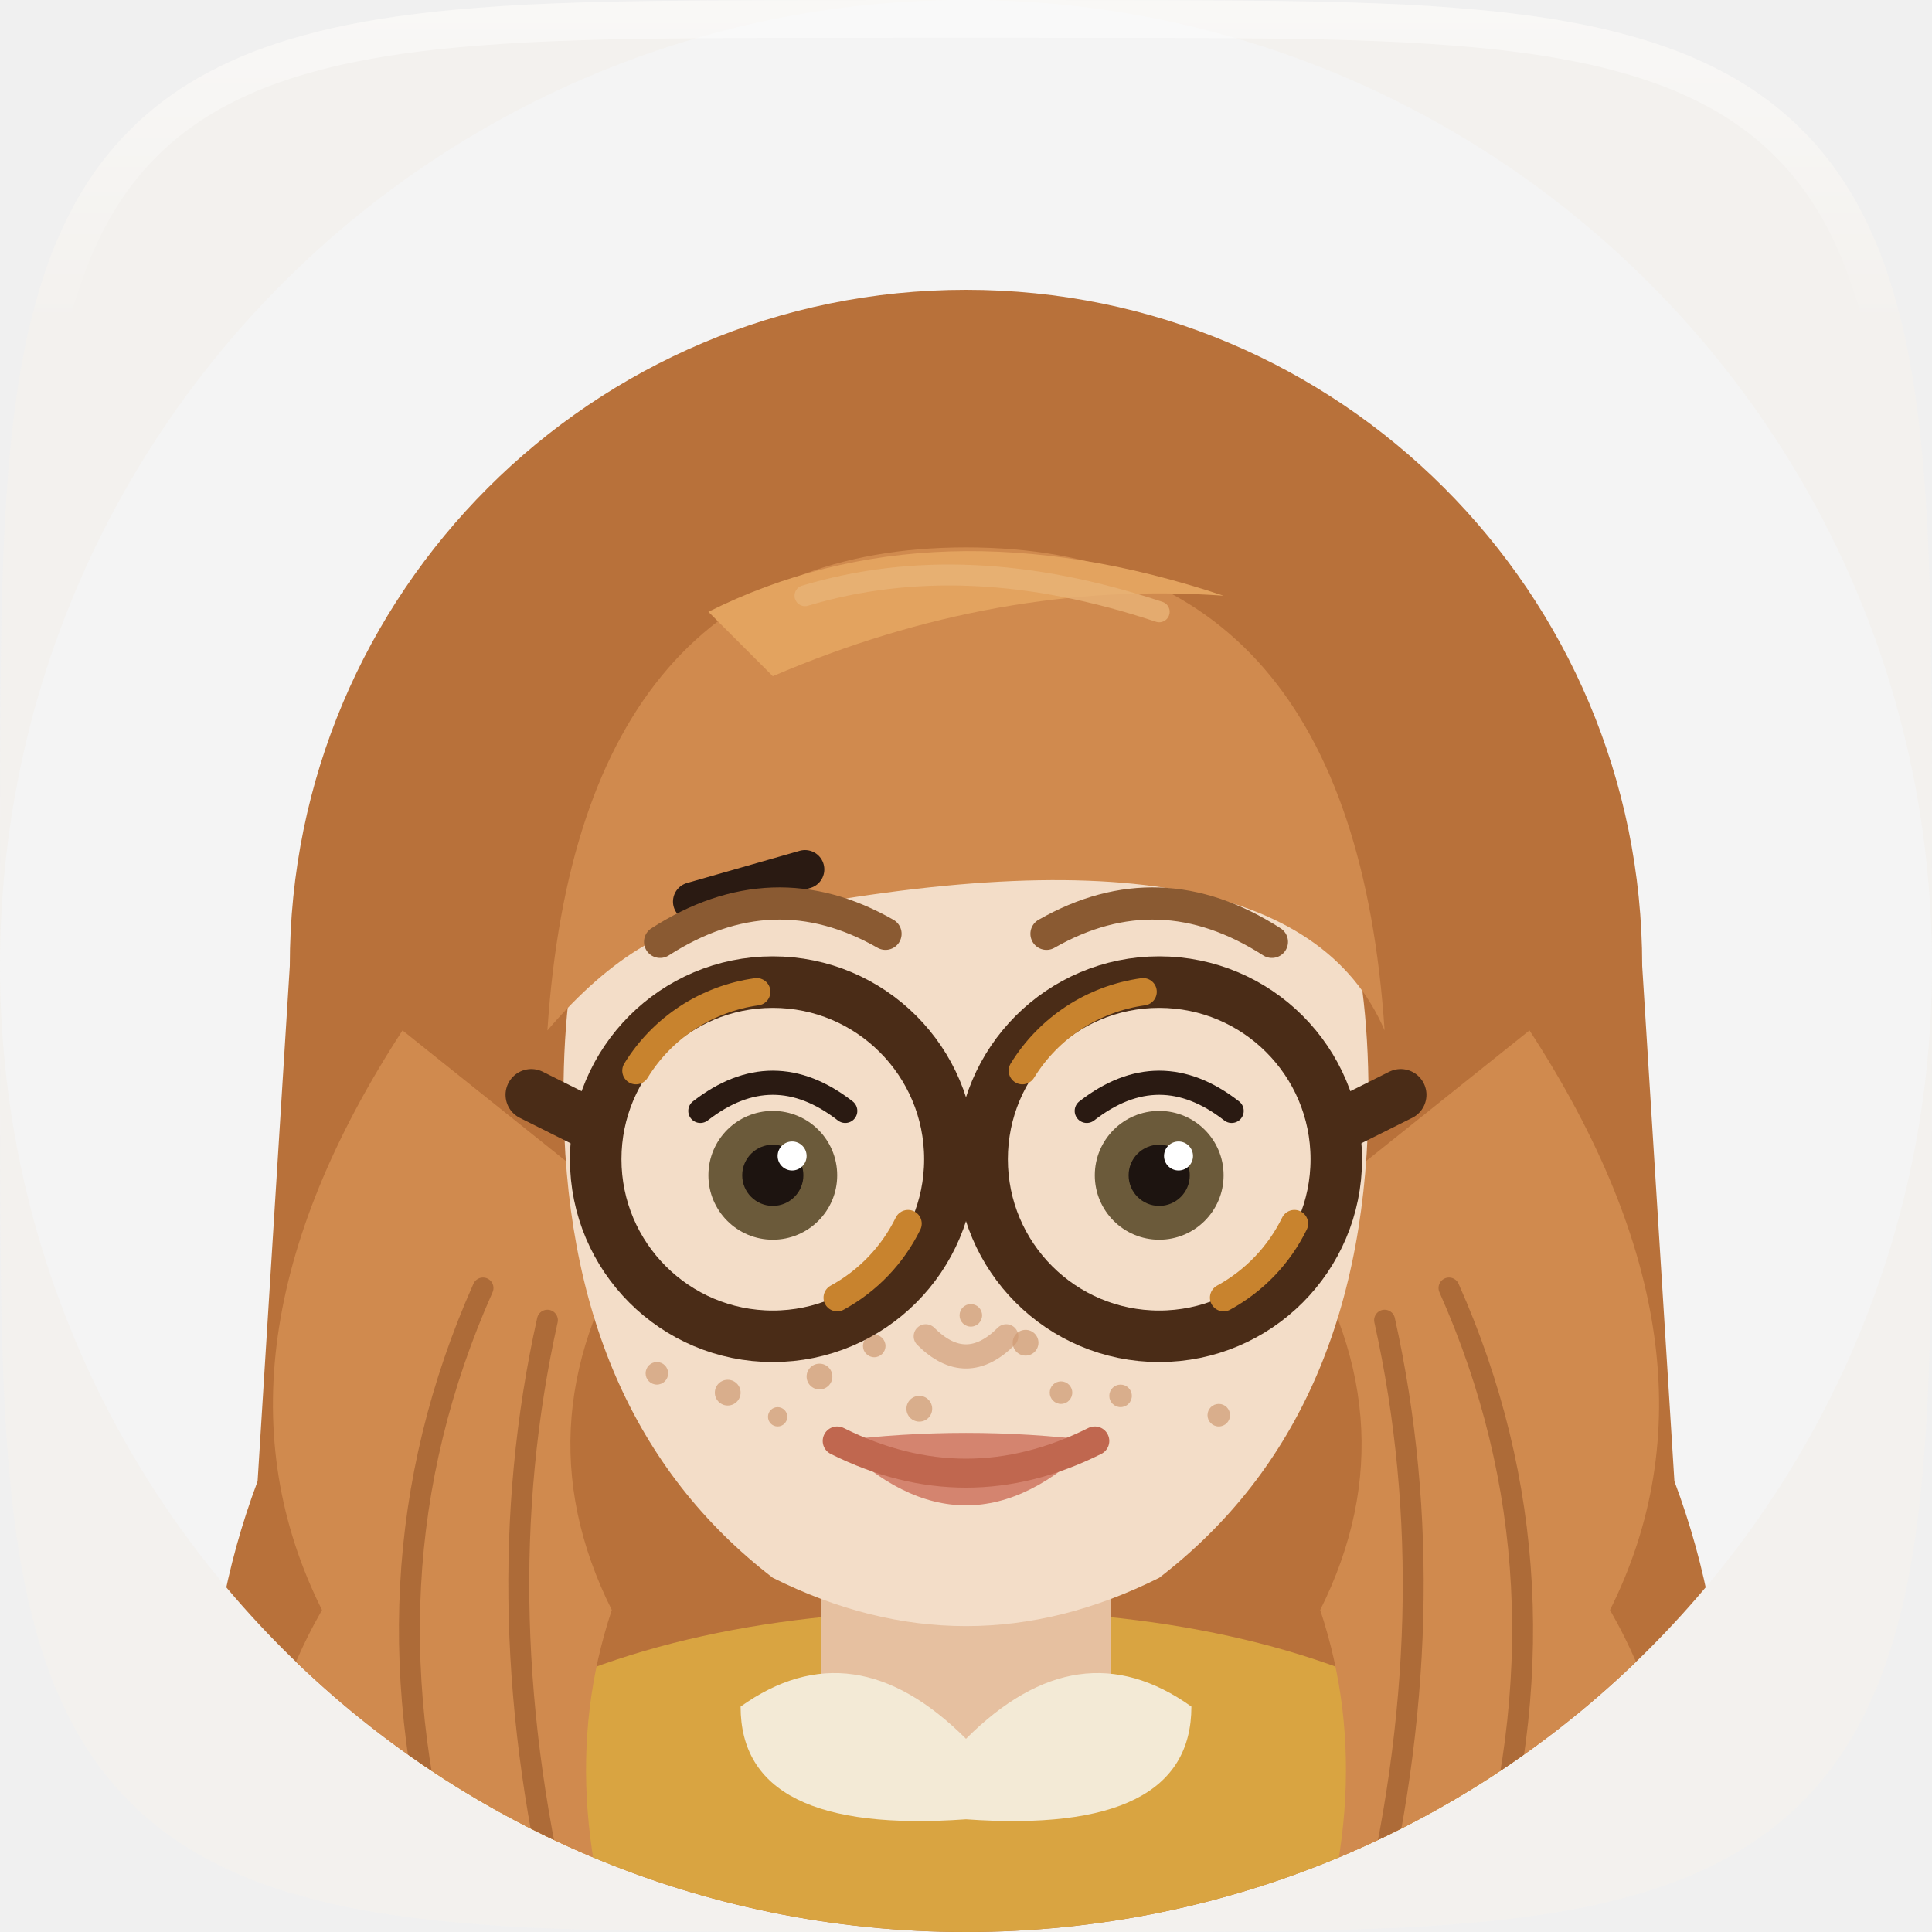
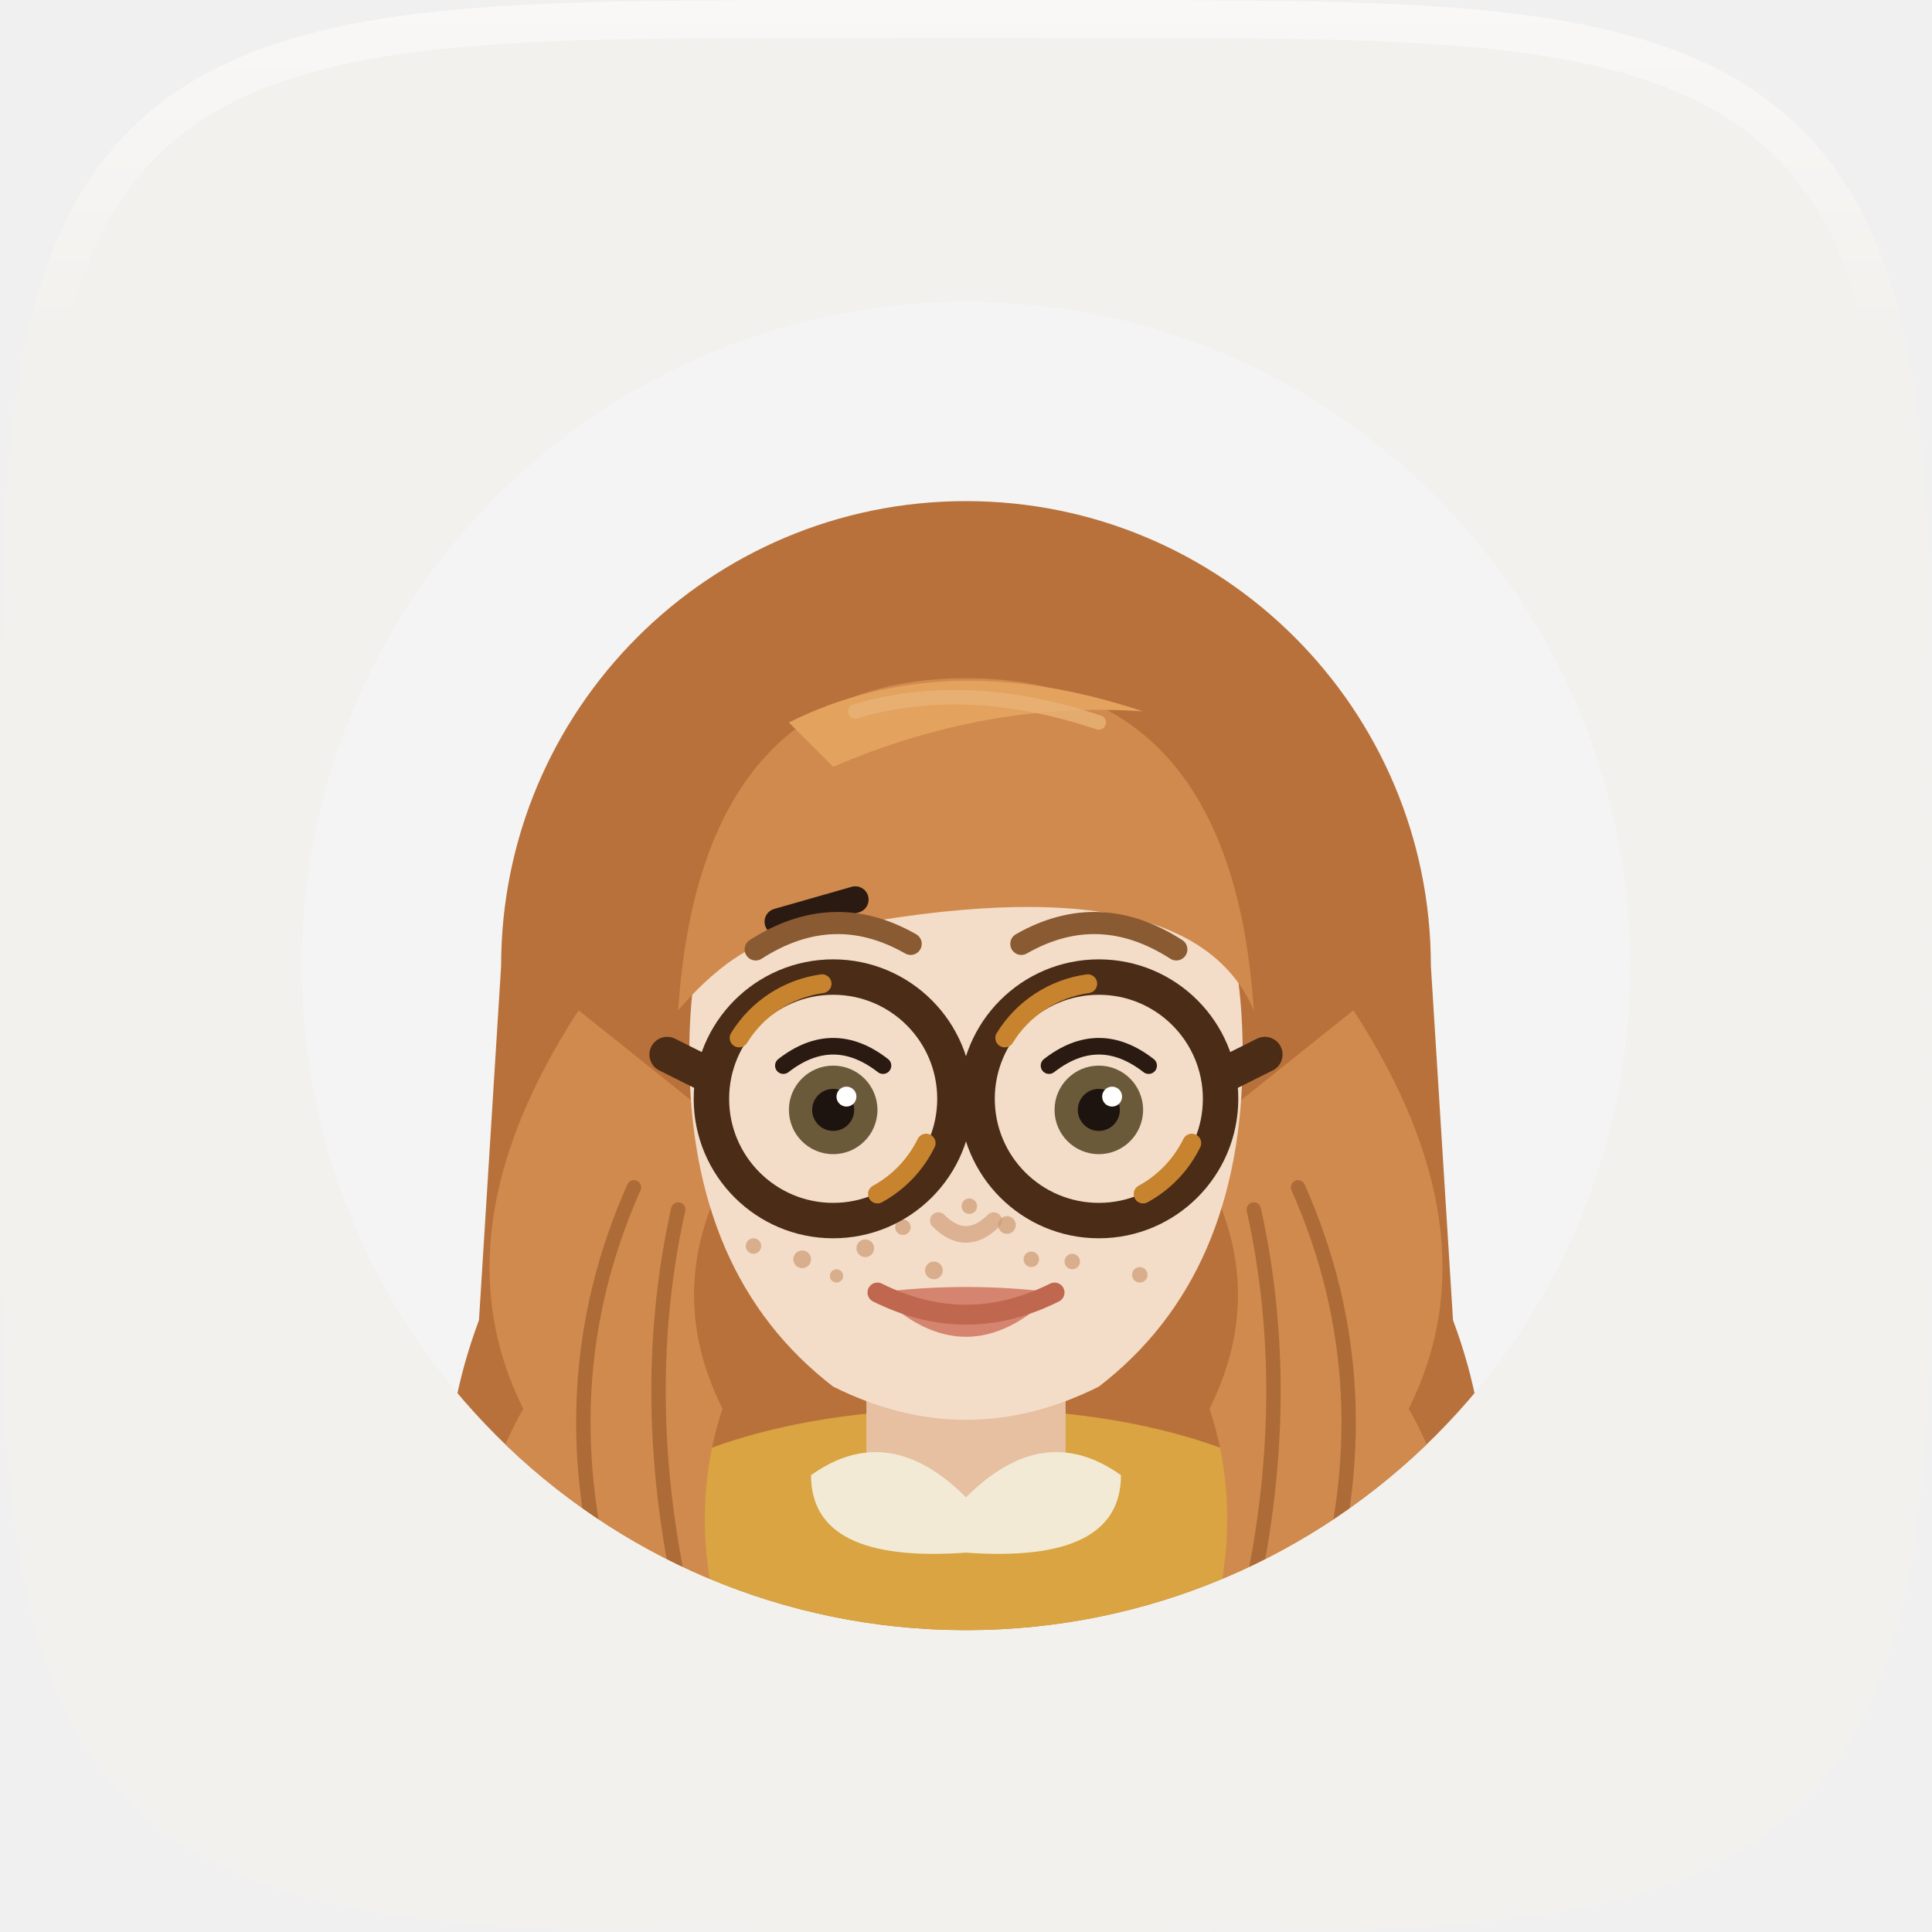
<svg xmlns="http://www.w3.org/2000/svg" width="128" height="128" viewBox="0 0 128 128">
  <defs>
    <clipPath id="jt-tile">
      <path d="M128.00 64.00 L127.99 77.00 L127.97 81.35 L127.94 84.54 L127.90 87.15 L127.84 89.40 L127.77 91.40 L127.69 93.20 L127.59 94.86 L127.48 96.39 L127.36 97.82 L127.23 99.17 L127.08 100.44 L126.92 101.65 L126.75 102.79 L126.56 103.88 L126.36 104.93 L126.15 105.93 L125.92 106.89 L125.68 107.81 L125.43 108.70 L125.16 109.56 L124.88 110.38 L124.59 111.18 L124.28 111.95 L123.95 112.69 L123.62 113.40 L123.26 114.10 L122.90 114.77 L122.51 115.42 L122.12 116.04 L121.70 116.65 L121.27 117.24 L120.83 117.80 L120.37 118.35 L119.89 118.88 L119.39 119.39 L118.88 119.89 L118.35 120.37 L117.80 120.83 L117.24 121.27 L116.65 121.70 L116.04 122.12 L115.42 122.51 L114.77 122.90 L114.10 123.26 L113.40 123.62 L112.69 123.95 L111.95 124.28 L111.18 124.59 L110.38 124.88 L109.56 125.16 L108.70 125.43 L107.81 125.68 L106.89 125.92 L105.93 126.15 L104.93 126.36 L103.88 126.56 L102.79 126.75 L101.65 126.92 L100.44 127.08 L99.17 127.23 L97.82 127.36 L96.39 127.48 L94.86 127.59 L93.20 127.69 L91.40 127.77 L89.40 127.84 L87.15 127.90 L84.54 127.94 L81.35 127.97 L77.00 127.99 L64.00 128.00 L51.00 127.99 L46.65 127.97 L43.46 127.94 L40.85 127.90 L38.60 127.84 L36.60 127.77 L34.80 127.69 L33.14 127.59 L31.61 127.48 L30.18 127.36 L28.83 127.23 L27.56 127.08 L26.35 126.92 L25.21 126.75 L24.12 126.56 L23.07 126.36 L22.07 126.15 L21.11 125.92 L20.19 125.68 L19.30 125.43 L18.44 125.16 L17.62 124.88 L16.82 124.59 L16.05 124.28 L15.31 123.95 L14.60 123.62 L13.90 123.26 L13.23 122.90 L12.58 122.51 L11.96 122.12 L11.35 121.70 L10.76 121.27 L10.20 120.83 L9.65 120.37 L9.12 119.89 L8.61 119.39 L8.11 118.88 L7.63 118.35 L7.17 117.80 L6.73 117.24 L6.30 116.65 L5.88 116.04 L5.49 115.42 L5.10 114.77 L4.74 114.10 L4.38 113.40 L4.05 112.69 L3.72 111.95 L3.41 111.18 L3.12 110.38 L2.84 109.56 L2.57 108.70 L2.32 107.81 L2.08 106.89 L1.85 105.93 L1.64 104.93 L1.44 103.88 L1.25 102.79 L1.08 101.65 L0.92 100.44 L0.77 99.17 L0.64 97.82 L0.52 96.39 L0.41 94.86 L0.31 93.20 L0.23 91.40 L0.16 89.40 L0.10 87.15 L0.06 84.54 L0.03 81.35 L0.01 77.00 L0.00 64.00 L0.01 51.00 L0.03 46.65 L0.06 43.46 L0.10 40.85 L0.16 38.60 L0.23 36.60 L0.31 34.80 L0.41 33.14 L0.52 31.61 L0.64 30.18 L0.77 28.83 L0.92 27.56 L1.08 26.35 L1.25 25.21 L1.44 24.12 L1.64 23.07 L1.85 22.07 L2.08 21.11 L2.32 20.19 L2.57 19.30 L2.84 18.44 L3.12 17.62 L3.41 16.82 L3.72 16.05 L4.05 15.31 L4.38 14.60 L4.74 13.90 L5.10 13.23 L5.49 12.58 L5.88 11.96 L6.30 11.35 L6.73 10.76 L7.17 10.20 L7.63 9.65 L8.11 9.12 L8.61 8.61 L9.12 8.11 L9.65 7.63 L10.20 7.17 L10.76 6.73 L11.35 6.30 L11.96 5.88 L12.58 5.49 L13.23 5.10 L13.90 4.74 L14.60 4.38 L15.31 4.05 L16.05 3.72 L16.82 3.41 L17.62 3.12 L18.44 2.84 L19.30 2.57 L20.19 2.32 L21.11 2.08 L22.07 1.85 L23.07 1.64 L24.12 1.44 L25.21 1.25 L26.35 1.08 L27.56 0.92 L28.83 0.77 L30.18 0.64 L31.61 0.52 L33.14 0.41 L34.80 0.31 L36.60 0.23 L38.60 0.16 L40.85 0.10 L43.46 0.06 L46.65 0.03 L51.00 0.01 L64.00 0.00 L77.00 0.01 L81.35 0.03 L84.54 0.06 L87.15 0.10 L89.40 0.16 L91.40 0.23 L93.20 0.31 L94.86 0.41 L96.39 0.52 L97.82 0.64 L99.17 0.77 L100.44 0.92 L101.65 1.08 L102.79 1.25 L103.88 1.44 L104.93 1.64 L105.93 1.85 L106.89 2.08 L107.81 2.32 L108.70 2.57 L109.56 2.84 L110.38 3.12 L111.18 3.41 L111.95 3.72 L112.69 4.05 L113.40 4.38 L114.10 4.74 L114.77 5.10 L115.42 5.49 L116.04 5.88 L116.65 6.30 L117.24 6.73 L117.80 7.17 L118.35 7.63 L118.88 8.11 L119.39 8.61 L119.89 9.12 L120.37 9.65 L120.83 10.20 L121.27 10.76 L121.70 11.35 L122.12 11.96 L122.51 12.58 L122.90 13.23 L123.26 13.90 L123.62 14.60 L123.95 15.31 L124.28 16.05 L124.59 16.82 L124.88 17.62 L125.16 18.44 L125.43 19.30 L125.68 20.19 L125.92 21.11 L126.15 22.07 L126.36 23.07 L126.56 24.12 L126.75 25.21 L126.92 26.35 L127.08 27.56 L127.23 28.83 L127.36 30.18 L127.48 31.61 L127.59 33.14 L127.69 34.80 L127.77 36.60 L127.84 38.60 L127.90 40.85 L127.94 43.46 L127.97 46.65 L127.99 51.00 Z" />
    </clipPath>
    <linearGradient id="hl" gradientUnits="userSpaceOnUse" x1="0" y1="0" x2="0" y2="22">
      <stop offset="0" stop-color="#FFFFFF" stop-opacity="0.5" />
      <stop offset="1" stop-color="#FFFFFF" stop-opacity="0" />
    </linearGradient>
  </defs>
  <g clip-path="url(#jt-tile)">
    <svg x="0" y="0" width="128" height="128" viewBox="0 0 120 120">
      <rect x="0" y="0" width="120" height="120" fill="#F3F1EE" />
-       <clipPath id="d">
-         <circle cx="60" cy="60" r="60" />
-       </clipPath>
-       <circle cx="60" cy="60" r="60" fill="#f4f4f4" />
-       <g clip-path="url(#d)">
-         <path fill="#b8713a" d="M18 60A42 42 0 0 1 102 60L104 92Q110 108 104 126H16Q10 108 16 92Z" />
-         <path fill="#d9a441" d="M14 126Q24 100 60 100Q96 100 106 126Z" />
-         <rect fill="#e6c0a0" x="51" y="92" width="18" height="16" />
-         <path fill="#f3ead6" d="M46 106Q53 101 60 108Q67 101 74 106Q74 114 60 113Q46 114 46 106Z" />
-         <path fill="#d08a4e" d="M25 64Q12 84 20 100Q12 114 22 126H40Q34 112 38 100Q32 88 40 76Z" />
-         <path fill="#d08a4e" d="M95 64Q108 84 100 100Q108 114 98 126H80Q86 112 82 100Q88 88 80 76Z" />
-         <g fill="none" stroke="#9a5a2c" stroke-width="1.3" stroke-linecap="round" opacity=".65">
-           <path d="M30 80Q22 98 28 118" />
-           <path d="M34 82Q30 100 35 120" />
-           <path d="M90 80Q98 98 92 118" />
-           <path d="M86 82Q90 100 85 120" />
-           <path d="M44 46Q40 56 38 64" />
-           <path d="M52 44Q50 52 48 58" />
-           <path d="M76 46Q80 56 82 64" />
+       <g transform="translate(60 60) scale(0.6875) translate(-60 -60)">
+         <clipPath id="d">
+           <circle cx="60" cy="60" r="60" />
+         </clipPath>
+         <circle cx="60" cy="60" r="60" fill="#f4f4f4" />
+         <g clip-path="url(#d)">
+           <path fill="#b8713a" d="M18 60A42 42 0 0 1 102 60L104 92Q110 108 104 126H16Q10 108 16 92Z" />
+           <path fill="#d9a441" d="M14 126Q24 100 60 100Q96 100 106 126Z" />
+           <rect fill="#e6c0a0" x="51" y="92" width="18" height="16" />
+           <path fill="#f3ead6" d="M46 106Q53 101 60 108Q67 101 74 106Q74 114 60 113Q46 114 46 106Z" />
+           <path fill="#d08a4e" d="M25 64Q12 84 20 100Q12 114 22 126H40Q34 112 38 100Q32 88 40 76Z" />
+           <path fill="#d08a4e" d="M95 64Q108 84 100 100Q108 114 98 126H80Q86 112 82 100Q88 88 80 76Z" />
+           <g fill="none" stroke="#9a5a2c" stroke-width="1.3" stroke-linecap="round" opacity=".65">
+             <path d="M30 80Q22 98 28 118" />
+             <path d="M34 82Q30 100 35 120" />
+             <path d="M90 80Q98 98 92 118" />
+             <path d="M86 82Q90 100 85 120" />
+             <path d="M44 46Q40 56 38 64" />
+             <path d="M52 44Q50 52 48 58" />
+             <path d="M76 46Q80 56 82 64" />
+           </g>
+           <path fill="#f3ddc8" d="M35 68Q35 40 60 40Q85 40 85 68Q85 88 72 98Q60 104 48 98Q35 88 35 68Z" />
+           <path fill="#d08a4e" d="M34 64Q36 34 60 34Q84 34 86 64Q80 50 46 57Q40 57 34 64Z" />
+           <path fill="#e3a35f" d="M44 38Q58 31 76 37Q62 36 48 42Z" />
+           <g fill="none" stroke="#e8b377" stroke-width="1.3" stroke-linecap="round" opacity=".8">
+             <path d="M50 37Q60 34 72 38" />
+           </g>
+           <path fill="none" stroke="#2a1a12" stroke-width="2.4" stroke-linecap="round" d="M43 56l7-2" />
+           <g fill="none" stroke="#8a5a32" stroke-width="2" stroke-linecap="round">
+             <path d="M41 58.5Q48 54 55 58" />
+             <path d="M65 58Q72 54 79 58.5" />
+           </g>
+           <path fill="none" stroke="#dcb292" stroke-width="1.5" stroke-linecap="round" d="M57.5 83q2.5 2.5 5 0" />
+           <g fill="#cf9a72" opacity=".7">
+             <circle cx="54.3" cy="83.6" r="0.7" />
+             <circle cx="48.3" cy="88.0" r="0.6" />
+             <circle cx="65.9" cy="86.5" r="0.7" />
+             <circle cx="40.8" cy="85.3" r="0.7" />
+             <circle cx="69.6" cy="86.7" r="0.7" />
+             <circle cx="63.7" cy="83.4" r="0.8" />
+             <circle cx="75.7" cy="87.9" r="0.7" />
+             <circle cx="45.2" cy="86.5" r="0.8" />
+             <circle cx="50.9" cy="85.5" r="0.8" />
+             <circle cx="60.3" cy="81.7" r="0.7" />
+             <circle cx="57.1" cy="87.5" r="0.8" />
+           </g>
+           <g fill="#6b5a3a">
+             <circle cx="48" cy="73" r="4" />
+             <circle cx="72" cy="73" r="4" />
+           </g>
+           <g fill="#1d1410">
+             <circle cx="48" cy="73" r="1.9" />
+             <circle cx="72" cy="73" r="1.9" />
+           </g>
+           <g fill="#fff">
+             <circle cx="49.2" cy="71.8" r=".9" />
+             <circle cx="73.2" cy="71.8" r=".9" />
+           </g>
+           <g fill="none" stroke="#2a1a12" stroke-width="1.5" stroke-linecap="round">
+             <path d="M43.5 69Q48 65.5 52.5 69" />
+             <path d="M67.5 69Q72 65.5 76.5 69" />
+           </g>
+           <g fill="none" stroke="#4a2c17" stroke-width="3.2" stroke-linecap="round">
+             <circle cx="48" cy="72" r="11" />
+             <circle cx="72" cy="72" r="11" />
+             <path d="M59 70.5h2M37 70l-4-2M83 70l4-2" />
+           </g>
+           <g fill="none" stroke="#c8832e" stroke-width="1.7" stroke-linecap="round">
+             <path d="M39.5 66.5A10.5 10.5 0 0 1 47 61.6" />
+             <path d="M63.5 66.5A10.5 10.5 0 0 1 71 61.6" />
+             <path d="M52 80.6A10.5 10.5 0 0 0 56.4 76" />
+             <path d="M76 80.6A10.5 10.5 0 0 0 80.4 76" />
+           </g>
+           <path fill="#d4846f" d="M52 89.5Q60 88.5 68 89.5Q60 97.5 52 89.5Z" />
+           <path fill="none" stroke="#c0674f" stroke-width="1.8" stroke-linecap="round" d="M52 89.5Q60 93.5 68 89.5" />
        </g>
-         <path fill="#f3ddc8" d="M35 68Q35 40 60 40Q85 40 85 68Q85 88 72 98Q60 104 48 98Q35 88 35 68Z" />
-         <path fill="#d08a4e" d="M34 64Q36 34 60 34Q84 34 86 64Q80 50 46 57Q40 57 34 64Z" />
-         <path fill="#e3a35f" d="M44 38Q58 31 76 37Q62 36 48 42Z" />
-         <g fill="none" stroke="#e8b377" stroke-width="1.3" stroke-linecap="round" opacity=".8">
-           <path d="M50 37Q60 34 72 38" />
-         </g>
-         <path fill="none" stroke="#2a1a12" stroke-width="2.4" stroke-linecap="round" d="M43 56l7-2" />
-         <g fill="none" stroke="#8a5a32" stroke-width="2" stroke-linecap="round">
-           <path d="M41 58.5Q48 54 55 58" />
-           <path d="M65 58Q72 54 79 58.5" />
-         </g>
-         <path fill="none" stroke="#dcb292" stroke-width="1.5" stroke-linecap="round" d="M57.5 83q2.5 2.5 5 0" />
-         <g fill="#cf9a72" opacity=".7">
-           <circle cx="54.3" cy="83.6" r="0.7" />
-           <circle cx="48.3" cy="88.0" r="0.6" />
-           <circle cx="65.9" cy="86.5" r="0.7" />
-           <circle cx="40.8" cy="85.3" r="0.7" />
-           <circle cx="69.6" cy="86.7" r="0.7" />
-           <circle cx="63.7" cy="83.4" r="0.8" />
-           <circle cx="75.7" cy="87.9" r="0.7" />
-           <circle cx="45.2" cy="86.5" r="0.8" />
-           <circle cx="50.9" cy="85.5" r="0.8" />
-           <circle cx="60.3" cy="81.7" r="0.7" />
-           <circle cx="57.1" cy="87.5" r="0.8" />
-         </g>
-         <g fill="#6b5a3a">
-           <circle cx="48" cy="73" r="4" />
-           <circle cx="72" cy="73" r="4" />
-         </g>
-         <g fill="#1d1410">
-           <circle cx="48" cy="73" r="1.9" />
-           <circle cx="72" cy="73" r="1.9" />
-         </g>
-         <g fill="#fff">
-           <circle cx="49.2" cy="71.8" r=".9" />
-           <circle cx="73.2" cy="71.8" r=".9" />
-         </g>
-         <g fill="none" stroke="#2a1a12" stroke-width="1.5" stroke-linecap="round">
-           <path d="M43.5 69Q48 65.5 52.5 69" />
-           <path d="M67.5 69Q72 65.5 76.5 69" />
-         </g>
-         <g fill="none" stroke="#4a2c17" stroke-width="3.2" stroke-linecap="round">
-           <circle cx="48" cy="72" r="11" />
-           <circle cx="72" cy="72" r="11" />
-           <path d="M59 70.5h2M37 70l-4-2M83 70l4-2" />
-         </g>
-         <g fill="none" stroke="#c8832e" stroke-width="1.7" stroke-linecap="round">
-           <path d="M39.5 66.5A10.5 10.5 0 0 1 47 61.6" />
-           <path d="M63.5 66.5A10.5 10.5 0 0 1 71 61.6" />
-           <path d="M52 80.6A10.5 10.5 0 0 0 56.4 76" />
-           <path d="M76 80.6A10.5 10.5 0 0 0 80.4 76" />
-         </g>
-         <path fill="#d4846f" d="M52 89.5Q60 88.5 68 89.5Q60 97.5 52 89.5Z" />
-         <path fill="none" stroke="#c0674f" stroke-width="1.8" stroke-linecap="round" d="M52 89.5Q60 93.5 68 89.5" />
      </g>
    </svg>
    <path d="M128.00 64.00 L127.99 77.00 L127.97 81.35 L127.94 84.54 L127.90 87.15 L127.84 89.40 L127.77 91.40 L127.69 93.20 L127.59 94.86 L127.48 96.39 L127.36 97.82 L127.23 99.17 L127.08 100.44 L126.92 101.65 L126.75 102.79 L126.56 103.88 L126.36 104.93 L126.15 105.93 L125.92 106.89 L125.68 107.81 L125.43 108.70 L125.16 109.56 L124.88 110.38 L124.59 111.18 L124.28 111.95 L123.95 112.69 L123.62 113.40 L123.26 114.10 L122.90 114.77 L122.51 115.42 L122.12 116.04 L121.70 116.65 L121.27 117.24 L120.83 117.80 L120.37 118.35 L119.89 118.88 L119.39 119.39 L118.88 119.89 L118.35 120.37 L117.80 120.83 L117.24 121.27 L116.65 121.70 L116.04 122.12 L115.42 122.51 L114.77 122.90 L114.10 123.26 L113.40 123.62 L112.69 123.95 L111.95 124.28 L111.18 124.59 L110.38 124.88 L109.56 125.16 L108.70 125.43 L107.81 125.68 L106.89 125.92 L105.93 126.15 L104.93 126.36 L103.88 126.56 L102.79 126.75 L101.65 126.92 L100.44 127.08 L99.17 127.23 L97.82 127.36 L96.39 127.48 L94.86 127.59 L93.20 127.69 L91.40 127.77 L89.40 127.84 L87.15 127.90 L84.54 127.94 L81.35 127.97 L77.00 127.99 L64.00 128.00 L51.00 127.99 L46.65 127.97 L43.46 127.94 L40.85 127.90 L38.60 127.84 L36.60 127.77 L34.80 127.69 L33.14 127.59 L31.61 127.48 L30.18 127.36 L28.83 127.23 L27.56 127.08 L26.35 126.92 L25.21 126.75 L24.12 126.56 L23.07 126.36 L22.07 126.15 L21.11 125.92 L20.19 125.68 L19.30 125.43 L18.44 125.16 L17.62 124.88 L16.82 124.59 L16.05 124.28 L15.31 123.95 L14.60 123.62 L13.90 123.26 L13.23 122.90 L12.58 122.51 L11.96 122.12 L11.35 121.70 L10.76 121.27 L10.20 120.83 L9.65 120.37 L9.12 119.89 L8.61 119.39 L8.11 118.88 L7.63 118.35 L7.17 117.80 L6.73 117.24 L6.30 116.65 L5.88 116.04 L5.49 115.42 L5.10 114.77 L4.74 114.10 L4.38 113.40 L4.05 112.69 L3.72 111.95 L3.41 111.18 L3.12 110.38 L2.84 109.56 L2.57 108.70 L2.32 107.81 L2.08 106.89 L1.85 105.93 L1.64 104.93 L1.44 103.88 L1.25 102.79 L1.08 101.65 L0.92 100.44 L0.77 99.17 L0.64 97.82 L0.52 96.39 L0.41 94.86 L0.31 93.20 L0.23 91.40 L0.16 89.40 L0.10 87.15 L0.06 84.54 L0.03 81.35 L0.01 77.00 L0.00 64.00 L0.01 51.00 L0.03 46.65 L0.06 43.46 L0.10 40.85 L0.16 38.60 L0.23 36.60 L0.31 34.80 L0.41 33.14 L0.52 31.61 L0.64 30.18 L0.77 28.83 L0.92 27.56 L1.08 26.35 L1.25 25.21 L1.44 24.12 L1.64 23.07 L1.85 22.07 L2.08 21.11 L2.32 20.19 L2.57 19.30 L2.84 18.44 L3.12 17.62 L3.41 16.82 L3.72 16.05 L4.05 15.31 L4.38 14.60 L4.74 13.90 L5.10 13.23 L5.49 12.58 L5.88 11.96 L6.30 11.35 L6.73 10.76 L7.17 10.20 L7.63 9.65 L8.11 9.12 L8.61 8.61 L9.12 8.11 L9.65 7.63 L10.20 7.17 L10.76 6.73 L11.35 6.30 L11.96 5.88 L12.58 5.49 L13.23 5.10 L13.90 4.74 L14.60 4.38 L15.31 4.05 L16.05 3.72 L16.82 3.41 L17.62 3.12 L18.44 2.84 L19.30 2.57 L20.19 2.32 L21.11 2.08 L22.07 1.85 L23.07 1.64 L24.12 1.44 L25.21 1.25 L26.35 1.08 L27.56 0.92 L28.83 0.77 L30.18 0.64 L31.61 0.52 L33.14 0.41 L34.80 0.31 L36.60 0.23 L38.60 0.16 L40.85 0.10 L43.46 0.06 L46.65 0.03 L51.00 0.01 L64.00 0.00 L77.00 0.01 L81.35 0.03 L84.54 0.06 L87.15 0.10 L89.40 0.16 L91.40 0.23 L93.20 0.31 L94.86 0.41 L96.39 0.52 L97.82 0.64 L99.17 0.77 L100.44 0.92 L101.65 1.08 L102.79 1.25 L103.88 1.44 L104.93 1.64 L105.93 1.85 L106.89 2.08 L107.81 2.32 L108.70 2.57 L109.56 2.84 L110.38 3.12 L111.18 3.41 L111.95 3.72 L112.69 4.05 L113.40 4.38 L114.10 4.74 L114.77 5.10 L115.42 5.49 L116.04 5.88 L116.65 6.30 L117.24 6.73 L117.80 7.17 L118.35 7.63 L118.88 8.11 L119.39 8.61 L119.89 9.12 L120.37 9.65 L120.83 10.20 L121.27 10.76 L121.70 11.35 L122.12 11.96 L122.51 12.58 L122.90 13.23 L123.26 13.90 L123.62 14.60 L123.95 15.31 L124.28 16.05 L124.59 16.82 L124.88 17.62 L125.16 18.44 L125.43 19.30 L125.68 20.19 L125.92 21.11 L126.15 22.07 L126.36 23.07 L126.56 24.12 L126.75 25.21 L126.92 26.35 L127.08 27.56 L127.23 28.83 L127.36 30.18 L127.48 31.61 L127.59 33.14 L127.69 34.80 L127.77 36.60 L127.84 38.60 L127.90 40.85 L127.94 43.46 L127.97 46.65 L127.99 51.00 Z" fill="none" stroke="url(#hl)" stroke-width="5" />
  </g>
</svg>
